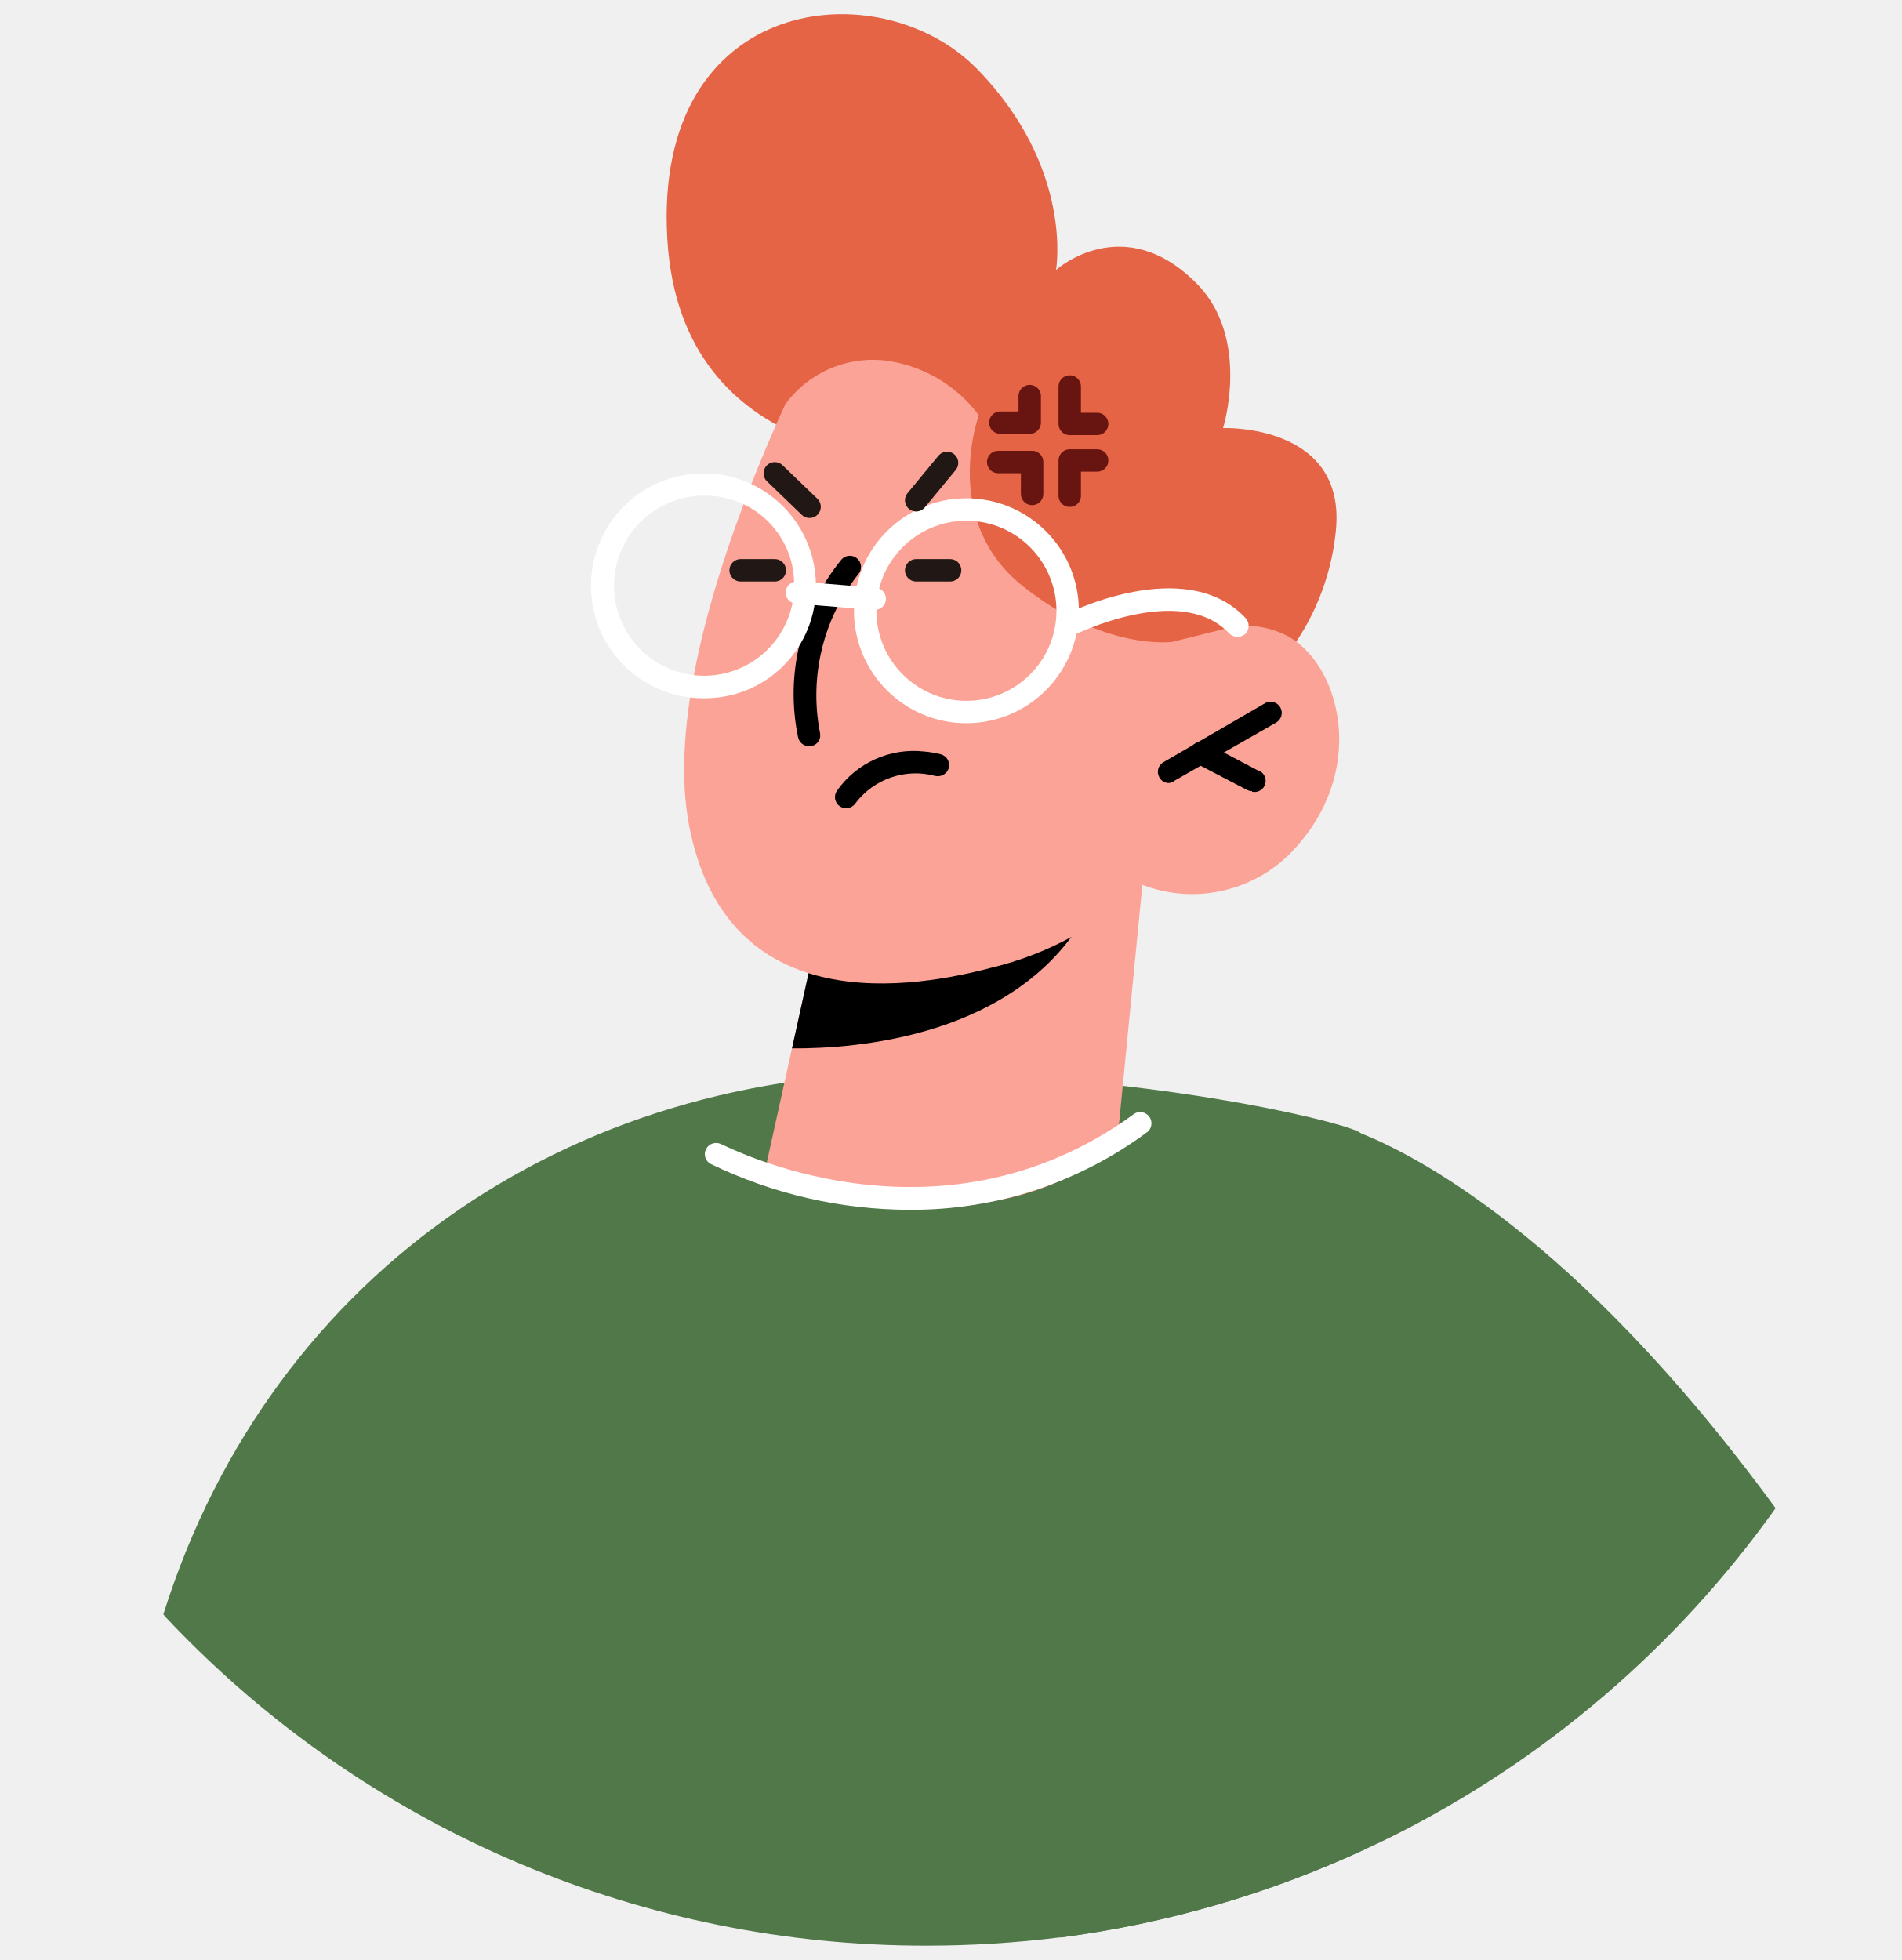
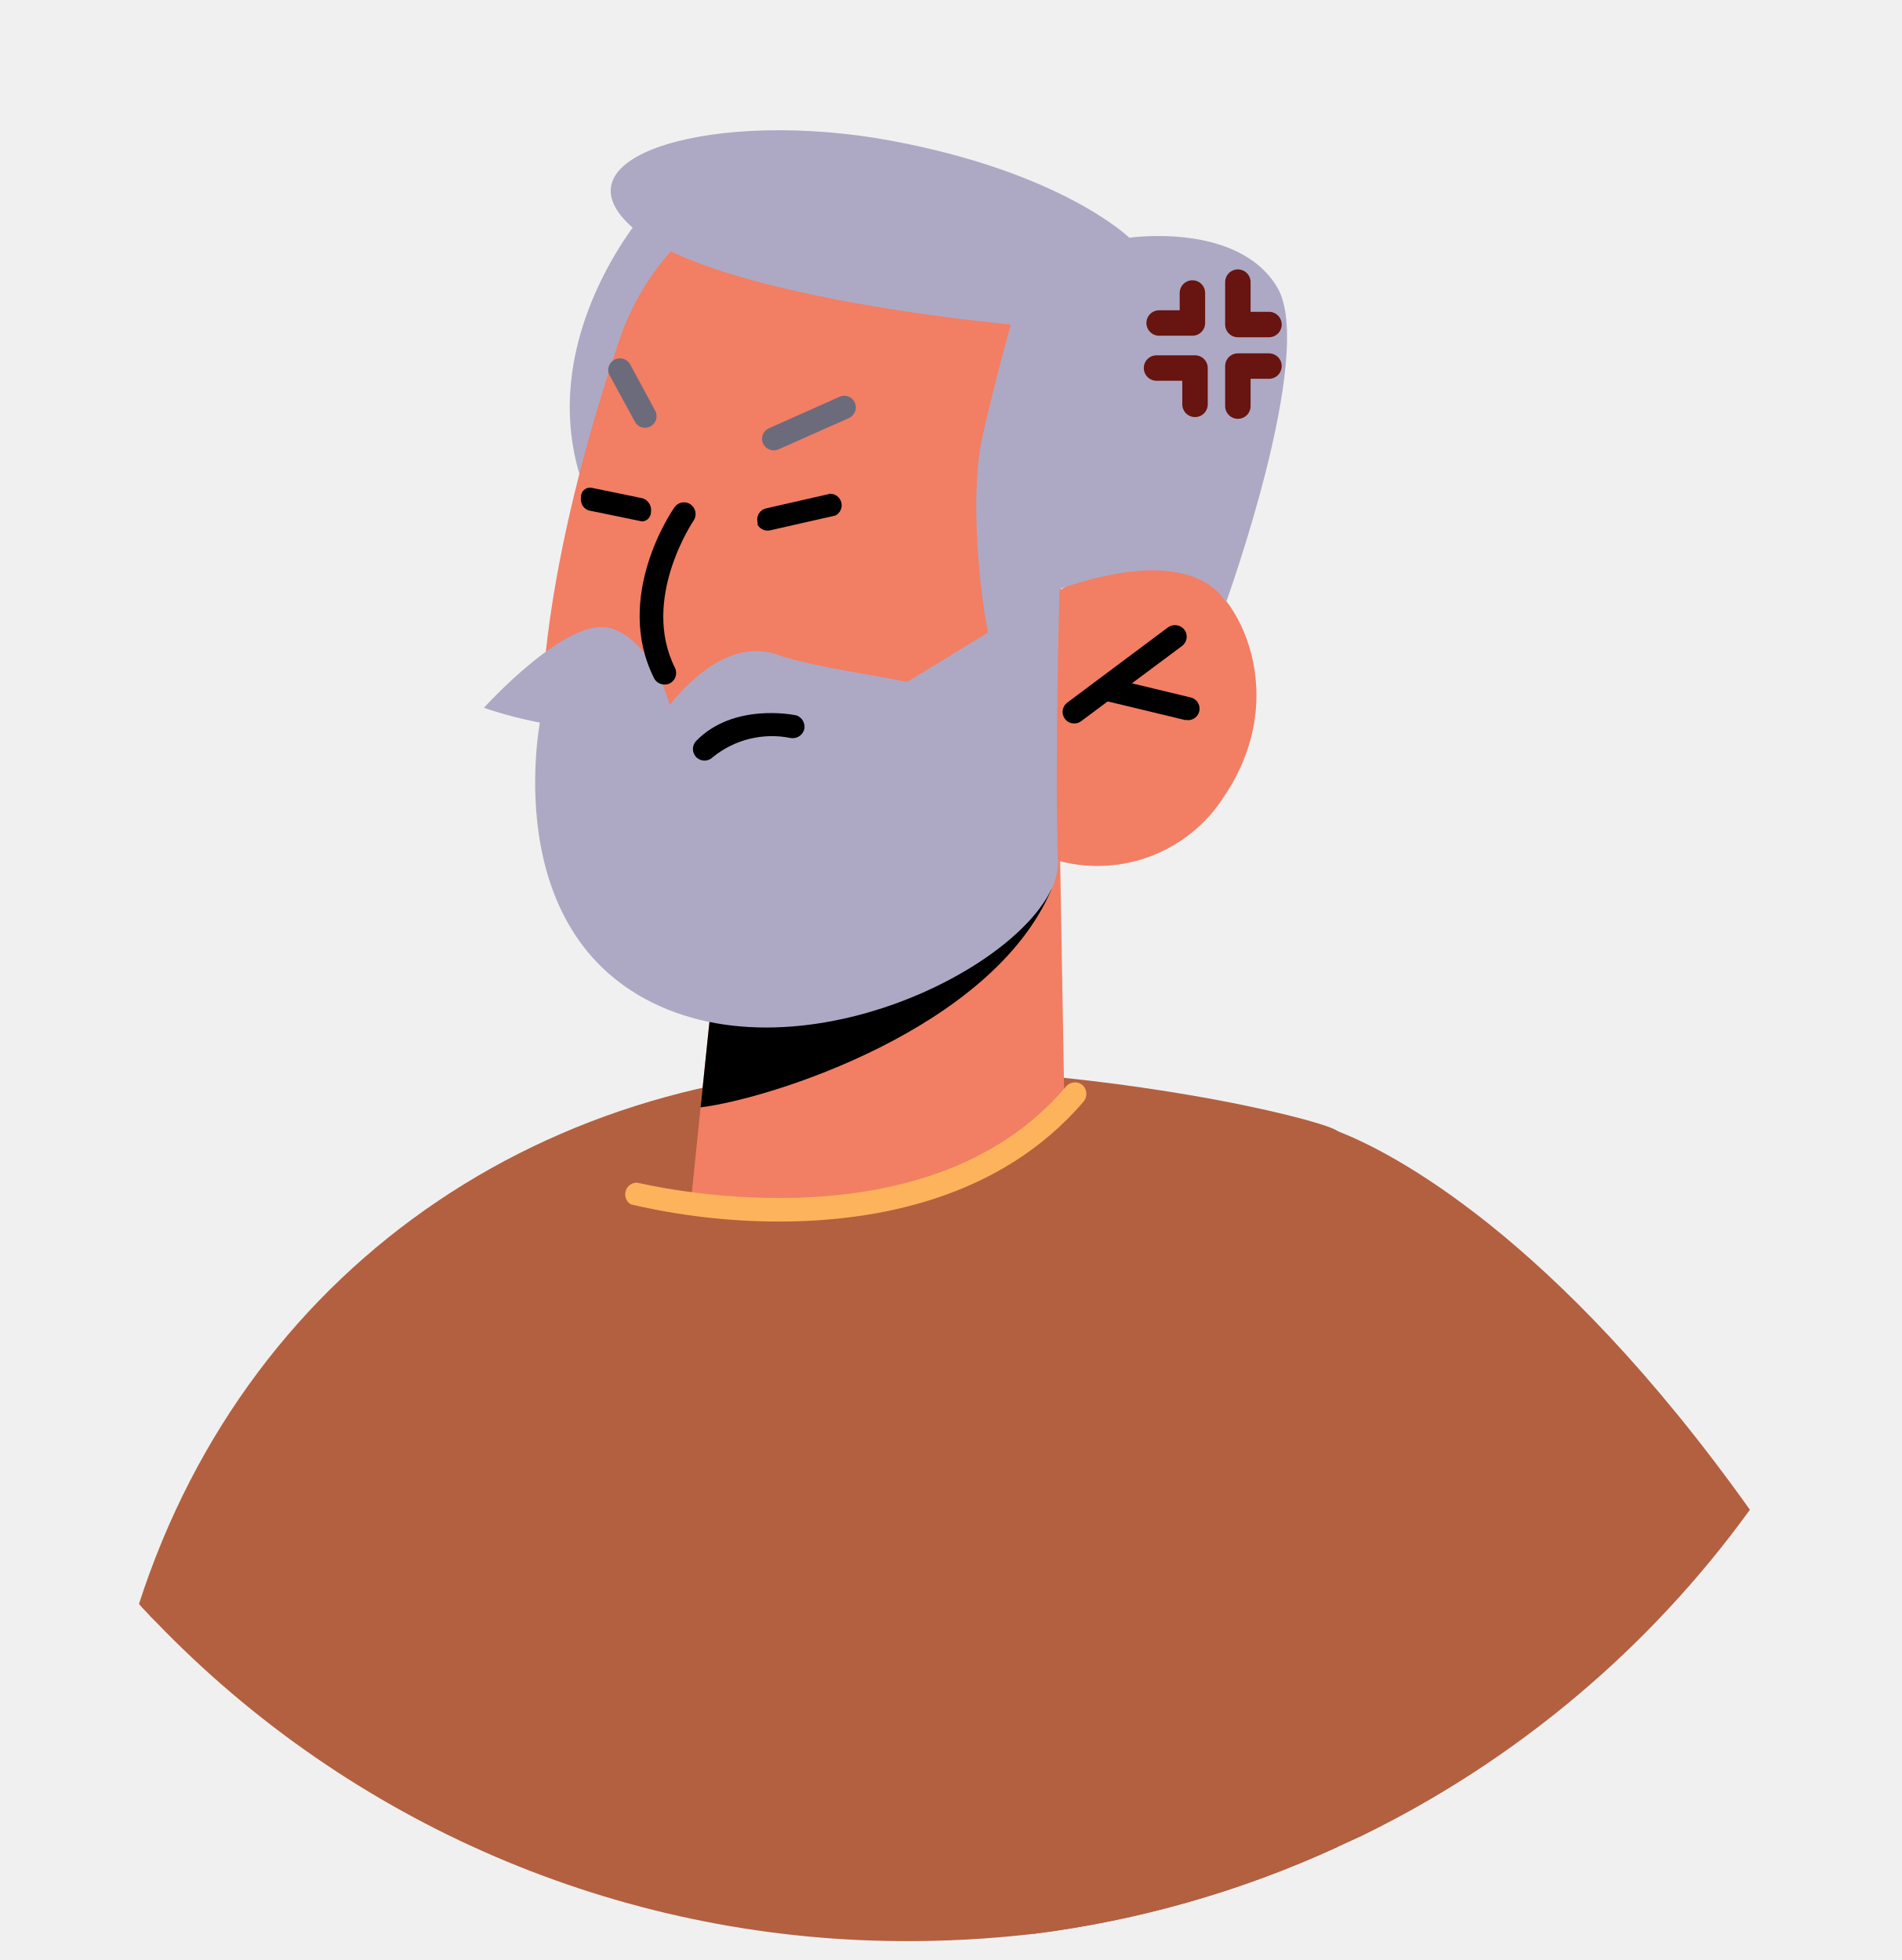
<svg xmlns="http://www.w3.org/2000/svg" id="Layer_1" data-name="Layer 1" viewBox="0 0 87.42 90.11">
  <defs>
-     <style>.cls-1{fill:#507849;}.cls-2{fill:#e56445;}.cls-3{fill:#fca397;}.cls-4{fill:#fff;}.cls-5,.cls-6{fill:none;stroke-linecap:round;stroke-linejoin:round;stroke-width:1.03px;}.cls-5{stroke:#681410;}.cls-6{stroke:#211815;}</style>
+     <style>.cls-1{fill:#b36040;}.cls-2{fill:#ada9c4;}.cls-3{fill:#f27e64;}.cls-4{fill:#6c6b7c;}.cls-5{fill:#fcb35b;}.cls-6{fill:none;stroke:#681410;stroke-linecap:round;stroke-linejoin:round;stroke-width:1.17px;}</style>
  </defs>
-   <path class="cls-1" d="M7.51,74.22a3.59,3.59,0,0,0,.32.35c.14.16.3.31.44.46A47.89,47.89,0,0,0,42.58,89.45a49.78,49.78,0,0,0,6.15-.38h.05A48,48,0,0,0,62.8,85c-.41-17.39-.24-32.6-.24-32.89-.16-.36-8.22-2.43-18.93-2.78C26.76,48.78,12.51,58.3,7.51,74.22Z" />
-   <path class="cls-1" d="M48.73,89.07h.05A48,48,0,0,0,62.8,85c.36-.16.72-.34,1.08-.51A48,48,0,0,0,81.63,69.34C72.38,56.67,64.83,53,62.56,52.1a5.7,5.7,0,0,0-.7-.25Z" />
-   <path class="cls-2" d="M42.39,21.11S31.31,21.64,30.68,11C30-.31,40.48-1.39,44.93,3.18s3.62,9.23,3.62,9.23,3.1-2.79,6.48.64c2.48,2.52,1.2,6.63,1.2,6.63s5.72-.22,5.18,4.77A11.16,11.16,0,0,1,57.31,32Z" />
-   <path class="cls-3" d="M52.52,40.67,51.37,52.45s-2.45,3.18-9.4,3.06c-5.17-.08-6.86-1.42-6.86-1.42l1.3-5.89,1.27-5.75,12.71-1.52Z" />
-   <path d="M50.39,40.93a3.81,3.81,0,0,1-.45,1.1c-3.21,5.63-10.54,6.19-13.53,6.17l1.27-5.75Z" />
-   <path class="cls-3" d="M37.68,15.35s-7.62,14.16-6,22.6S41,45.71,45.58,44.49a15,15,0,0,0,6.94-3.81,6.37,6.37,0,0,0,7.22-1.91c3.13-3.67,1.77-8.3-.55-9.53s-5.3.27-5.3.27l2.58-4.08S48.85,3,37.68,15.35Z" />
-   <path d="M53.74,36a.5.5,0,0,1-.44-.26.51.51,0,0,1,.19-.7l4.67-2.71a.51.51,0,1,1,.51.89L54,35.89A.48.48,0,0,1,53.74,36Z" />
-   <path d="M57.56,36.37a.5.5,0,0,1-.24-.06l-2.38-1.24a.52.52,0,0,1,.48-.92l2.37,1.25a.51.51,0,0,1-.23,1Z" />
-   <path d="M37.2,34.31a.52.52,0,0,1-.51-.42,9.78,9.78,0,0,1,2-8.17.51.51,0,0,1,.76.69A9,9,0,0,0,37.7,33.7a.5.5,0,0,1-.4.6Z" />
-   <path class="cls-2" d="M36.12,18.56a5,5,0,0,1,4.45-2A6.38,6.38,0,0,1,45,19.09s-1.77,4.82,2,7.84,6.9,2.58,6.9,2.58l3-.75,2.54-4-7.5-9.85L41.64,8.1l-6,4.48Z" />
-   <path d="M42.49,34.55a4.69,4.69,0,0,1,.77.13.52.52,0,0,1,.36.63.53.53,0,0,1-.64.36,3.47,3.47,0,0,0-3.66,1.27.51.51,0,1,1-.84-.59A4.32,4.32,0,0,1,42.49,34.55Z" />
-   <path class="cls-4" d="M32.51,32.1a5.17,5.17,0,1,1,5-5.17A5.1,5.1,0,0,1,32.51,32.1Zm0-9.31a4.14,4.14,0,1,0,4,4.14A4.07,4.07,0,0,0,32.51,22.79Z" />
-   <path class="cls-4" d="M44.43,33.25a5.17,5.17,0,1,1,5.17-5.17A5.18,5.18,0,0,1,44.43,33.25Zm0-9.31a4.14,4.14,0,1,0,4.14,4.14A4.15,4.15,0,0,0,44.43,23.94Z" />
-   <path class="cls-4" d="M40.28,28.05l-3.69-.3a.51.51,0,0,1-.47-.55.53.53,0,0,1,.56-.47l3.64.3a.51.51,0,0,1,0,1Z" />
-   <path class="cls-4" d="M56.88,29.28a.54.54,0,0,1-.37-.16c-2.24-2.38-7.14.08-7.19.1a.51.51,0,1,1-.47-.91c.23-.12,5.64-2.84,8.41.1a.53.53,0,0,1,0,.73A.54.54,0,0,1,56.88,29.28Z" />
-   <path class="cls-4" d="M41.83,55.62a21.07,21.07,0,0,1-9.16-2.11.51.51,0,0,1-.2-.7.52.52,0,0,1,.7-.2c.09,0,9.9,5.25,19-1.42a.52.52,0,0,1,.61.83A18.17,18.17,0,0,1,41.83,55.62Z" />
-   <polyline class="cls-5" points="47.34 18.21 47.34 19.43 45.99 19.43" />
-   <polyline class="cls-5" points="49.18 17.77 49.18 19.49 50.44 19.49" />
-   <polyline class="cls-5" points="45.89 21.24 47.45 21.24 47.45 22.71" />
-   <polyline class="cls-5" points="49.18 22.79 49.18 21.17 50.44 21.17" />
-   <line class="cls-6" x1="35.62" y1="21.76" x2="37.22" y2="23.3" />
-   <line class="cls-6" x1="43.54" y1="21.28" x2="42.12" y2="23" />
-   <line class="cls-6" x1="34.05" y1="26.22" x2="35.62" y2="26.22" />
-   <line class="cls-6" x1="42.12" y1="26.22" x2="43.68" y2="26.22" />
+   <path class="cls-1" d="M6.39,73.74a3.59,3.59,0,0,0,.32.35c.14.16.29.32.44.46A47.85,47.85,0,0,0,41.34,89.24a50.11,50.11,0,0,0,6.16-.33h0a47.8,47.8,0,0,0,14-4c-.27-17.39,0-32.6,0-32.89-.16-.36-8.19-2.5-18.91-2.93C25.84,48.45,11.52,57.85,6.39,73.74Z" />
+   <path class="cls-1" d="M47.5,88.91h0a47.8,47.8,0,0,0,14-4l1.09-.5a48,48,0,0,0,17.86-15C71.4,56.7,63.87,52.94,61.61,52.05a5.7,5.7,0,0,0-.7-.25Z" />
+   <path class="cls-2" d="M29.69,9.69S24,16.09,27.14,23.15s6.45-12.82,6.45-12.82Z" />
+   <path class="cls-3" d="M48.72,38.46l.22,12.7s-2.23,3.69-9.65,4.42c-5.53.54-7.49-.68-7.49-.68l.66-6.44.65-6.29L46.48,39Z" />
+   <path d="M46.48,39c0,.35,2,1.44,1.85,1.91-2.74,6.4-12.93,9.61-16.12,10l.9-8.68Z" />
+   <path class="cls-3" d="M32.1,10.32a12,12,0,0,0-3.69,5.5c-1.66,4.91-5,16.35-2.81,23.37,2.85,9.11,11.07,7.41,16,5.47a16.29,16.29,0,0,0,7.08-5.08,6.9,6.9,0,0,0,7.62-3c3-4.46.88-9.4-1.8-10.46s-5.75,1-5.75,1L51,22.25S41.75,2.46,32.1,10.32Z" />
+   <path d="M49.38,33.26a.51.51,0,0,1-.42-.21.53.53,0,0,1,.11-.75l4.63-3.46a.55.55,0,0,1,.75.11.53.53,0,0,1-.11.75L49.7,33.16A.51.51,0,0,1,49.38,33.26Z" />
+   <path d="M54.6,33.1h-.13l-3.78-.91a.54.54,0,0,1-.4-.64.55.55,0,0,1,.65-.4l3.78.91a.53.53,0,0,1-.12,1.05Z" />
+   <path d="M26.71,23a.33.33,0,0,1,0-.14.42.42,0,0,1,.46-.44l2.38.49a.57.57,0,0,1,.38.61c0,.29-.24.49-.47.44l-2.38-.49A.51.51,0,0,1,26.71,23Z" />
+   <path d="M34.83,24.13a.56.56,0,0,1,0-.12.52.52,0,0,1,.4-.64l2.94-.67a.53.53,0,0,1,.24,1l-2.95.67A.54.54,0,0,1,34.83,24.13Z" />
+   <path class="cls-4" d="M28,17.21a.54.54,0,0,1,.24-.67.54.54,0,0,1,.73.21l1.15,2.13a.53.53,0,0,1-.21.72.52.52,0,0,1-.72-.21l-1.16-2.13Z" />
+   <path class="cls-4" d="M39.2,19.09a.45.45,0,0,1-.17.13l-3.24,1.44a.54.54,0,0,1-.71-.27.53.53,0,0,1,.27-.7l3.25-1.45a.53.53,0,0,1,.7.27A.52.52,0,0,1,39.2,19.09Z" />
+   <path class="cls-2" d="M48.71,27.08s-1.32,5.29-2.33,4.65-2-8.27-1.21-11.68,1.31-5.13,1.31-5.13S32.61,13.69,29,10.39,33,5,40.92,6.46s11,4.47,11,4.47,5-.74,6.8,2.28-2.36,14.5-2.36,14.5S55.13,24.83,48.71,27.08Z" />
+   <path class="cls-2" d="M22.25,32.54s3.87-4.29,5.85-3.65,2.69,3.53,2.69,3.53,2.34-3.24,4.92-2.33,8.12,1.25,8.18,2.15-1.54,1.22-1.54,1.22S29.31,35,22.25,32.54Z" />
+   <path class="cls-2" d="M48.71,27.08s-.23,8.58-.07,12.5-10.76,10.06-18.3,6.68S24.86,33,24.86,33l6.73.62a12.82,12.82,0,0,1,3.31-1.24A8.59,8.59,0,0,1,39,33Z" />
+   <path d="M36.62,32.89a.56.56,0,0,1,.36.62.55.55,0,0,1-.63.42,4.31,4.31,0,0,0-3.58.88.53.53,0,1,1-.76-.75c1.71-1.75,4.44-1.2,4.55-1.18Z" />
+   <path d="M30.55,31.47a.53.53,0,0,1-.48-.29c-1.88-3.75.82-7.69.94-7.86a.53.53,0,0,1,.74-.13.54.54,0,0,1,.14.74s-2.45,3.6-.86,6.77a.54.54,0,0,1-.24.72A.52.52,0,0,1,30.55,31.47Z" />
+   <path class="cls-5" d="M35.82,56.16A30,30,0,0,1,29,55.37a.54.54,0,0,1,.27-1c.13,0,13.21,3.32,19.74-4.42a.54.54,0,0,1,.75-.07.55.55,0,0,1,.06.76C46,55.11,40.29,56.16,35.82,56.16Z" />
+   <polyline class="cls-6" points="54.82 13.47 54.82 14.85 53.29 14.85" />
+   <polyline class="cls-6" points="56.91 12.97 56.91 14.92 58.34 14.92" />
+   <polyline class="cls-6" points="53.17 16.92 54.94 16.92 54.94 18.59" />
+   <polyline class="cls-6" points="56.91 18.67 56.91 16.83 58.34 16.83" />
</svg>
